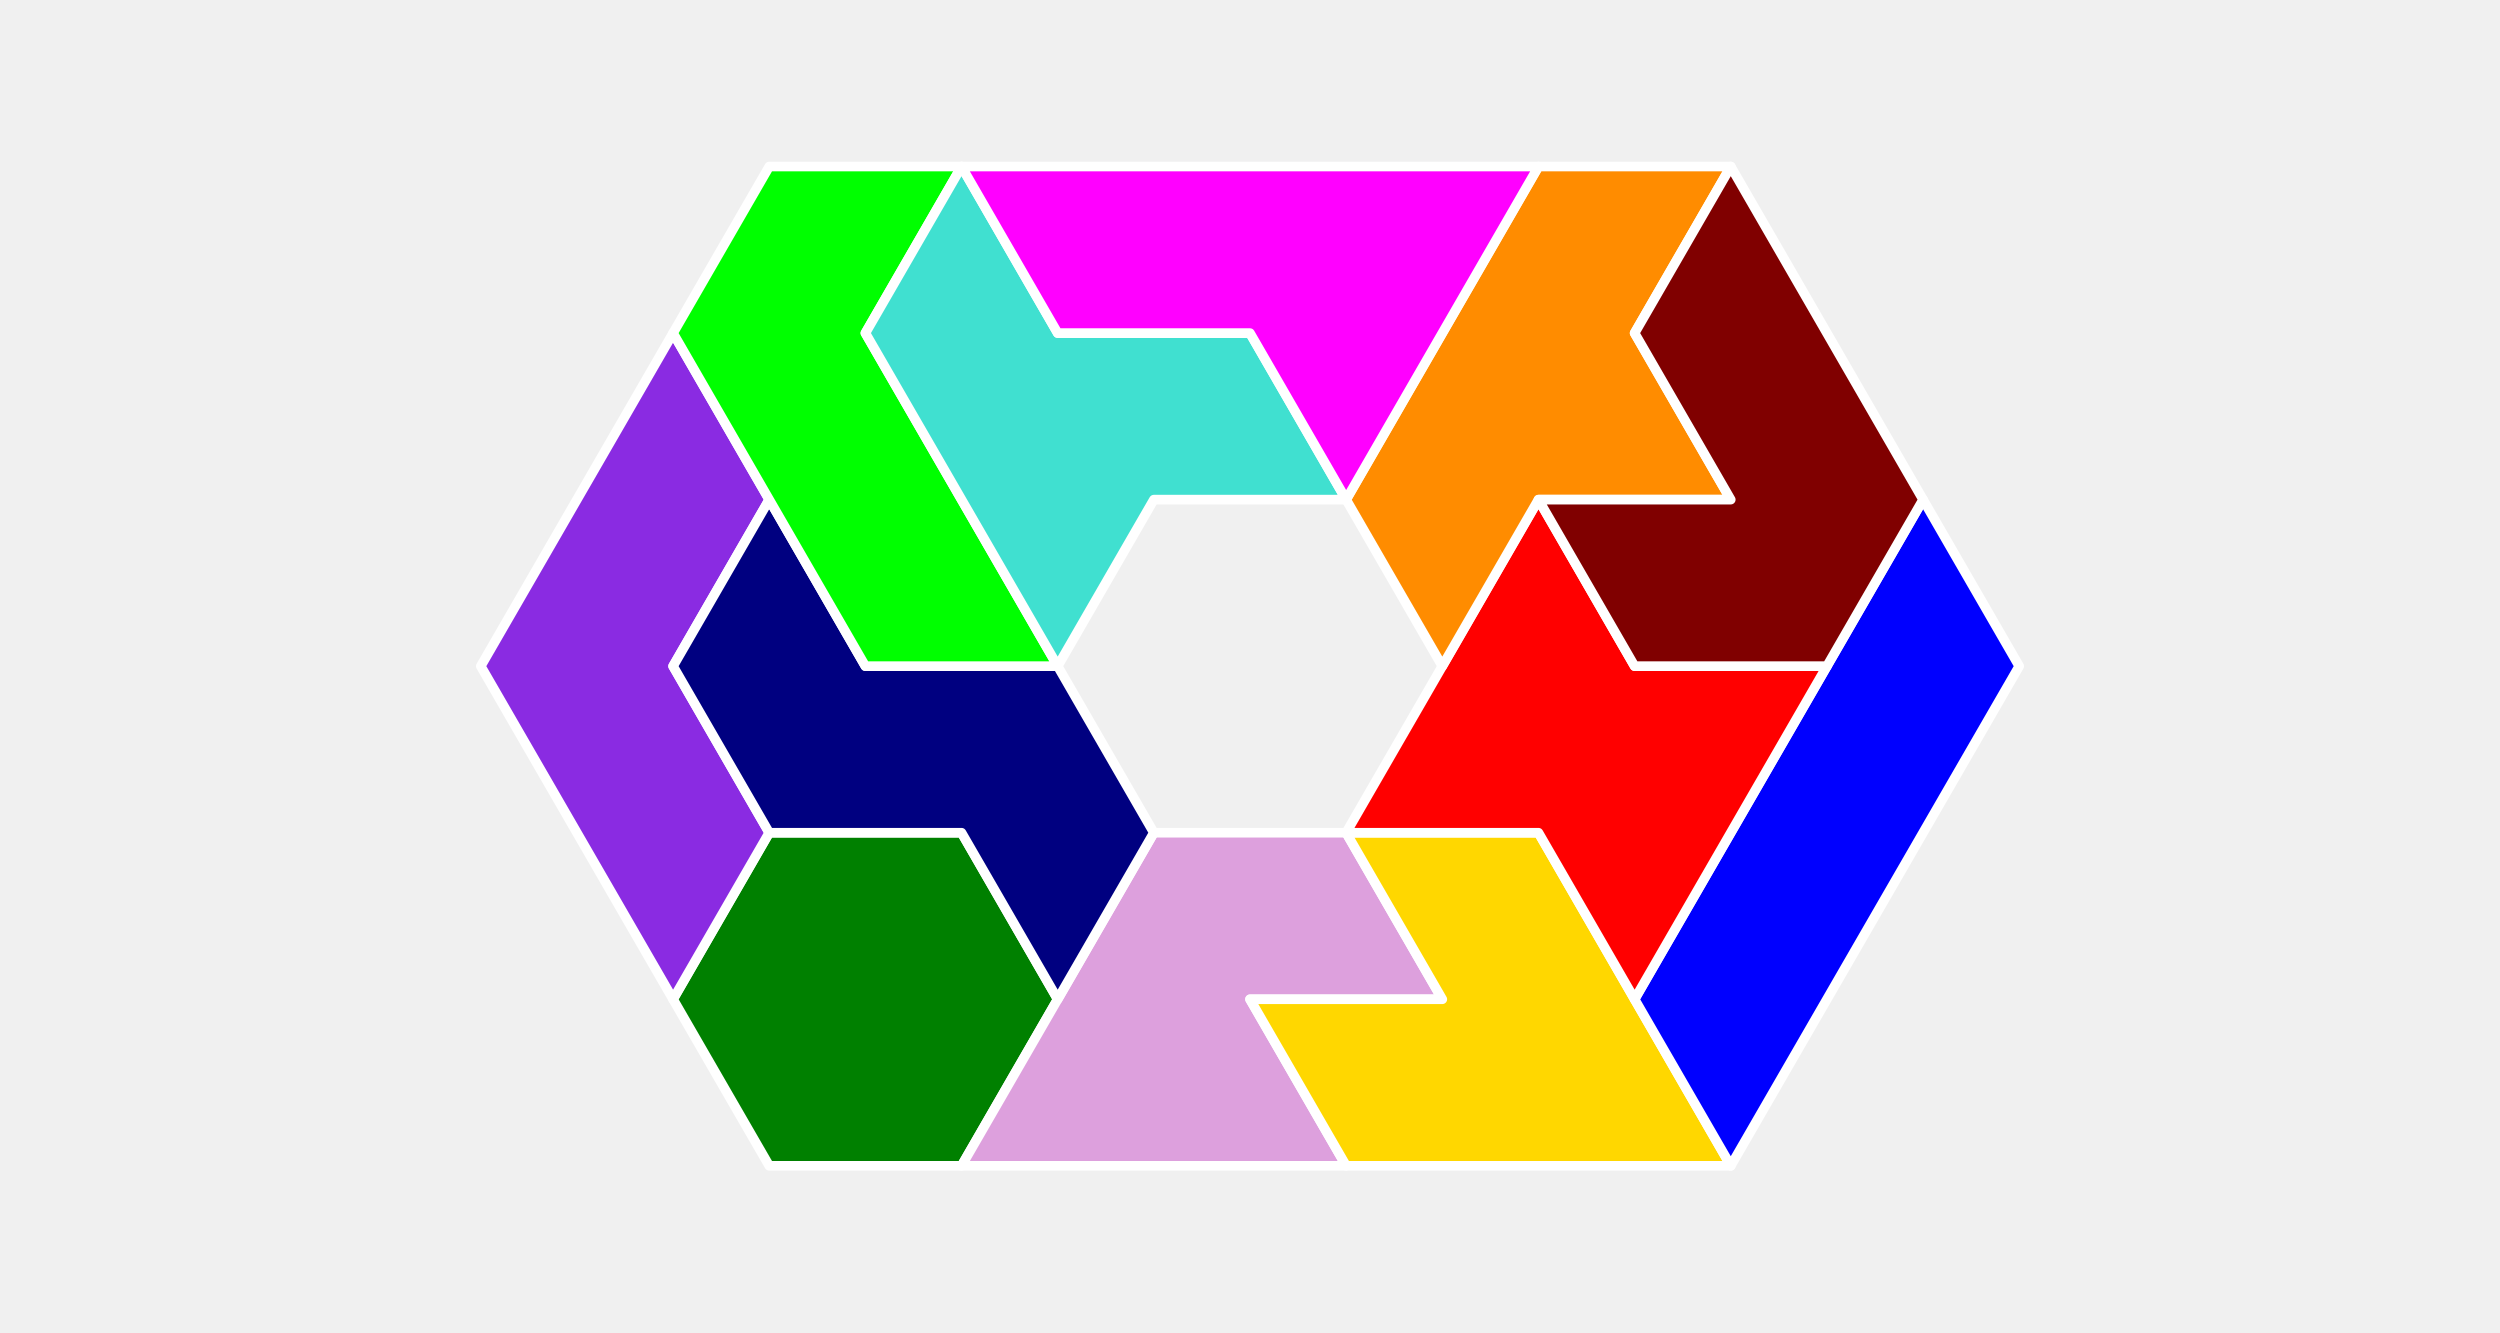
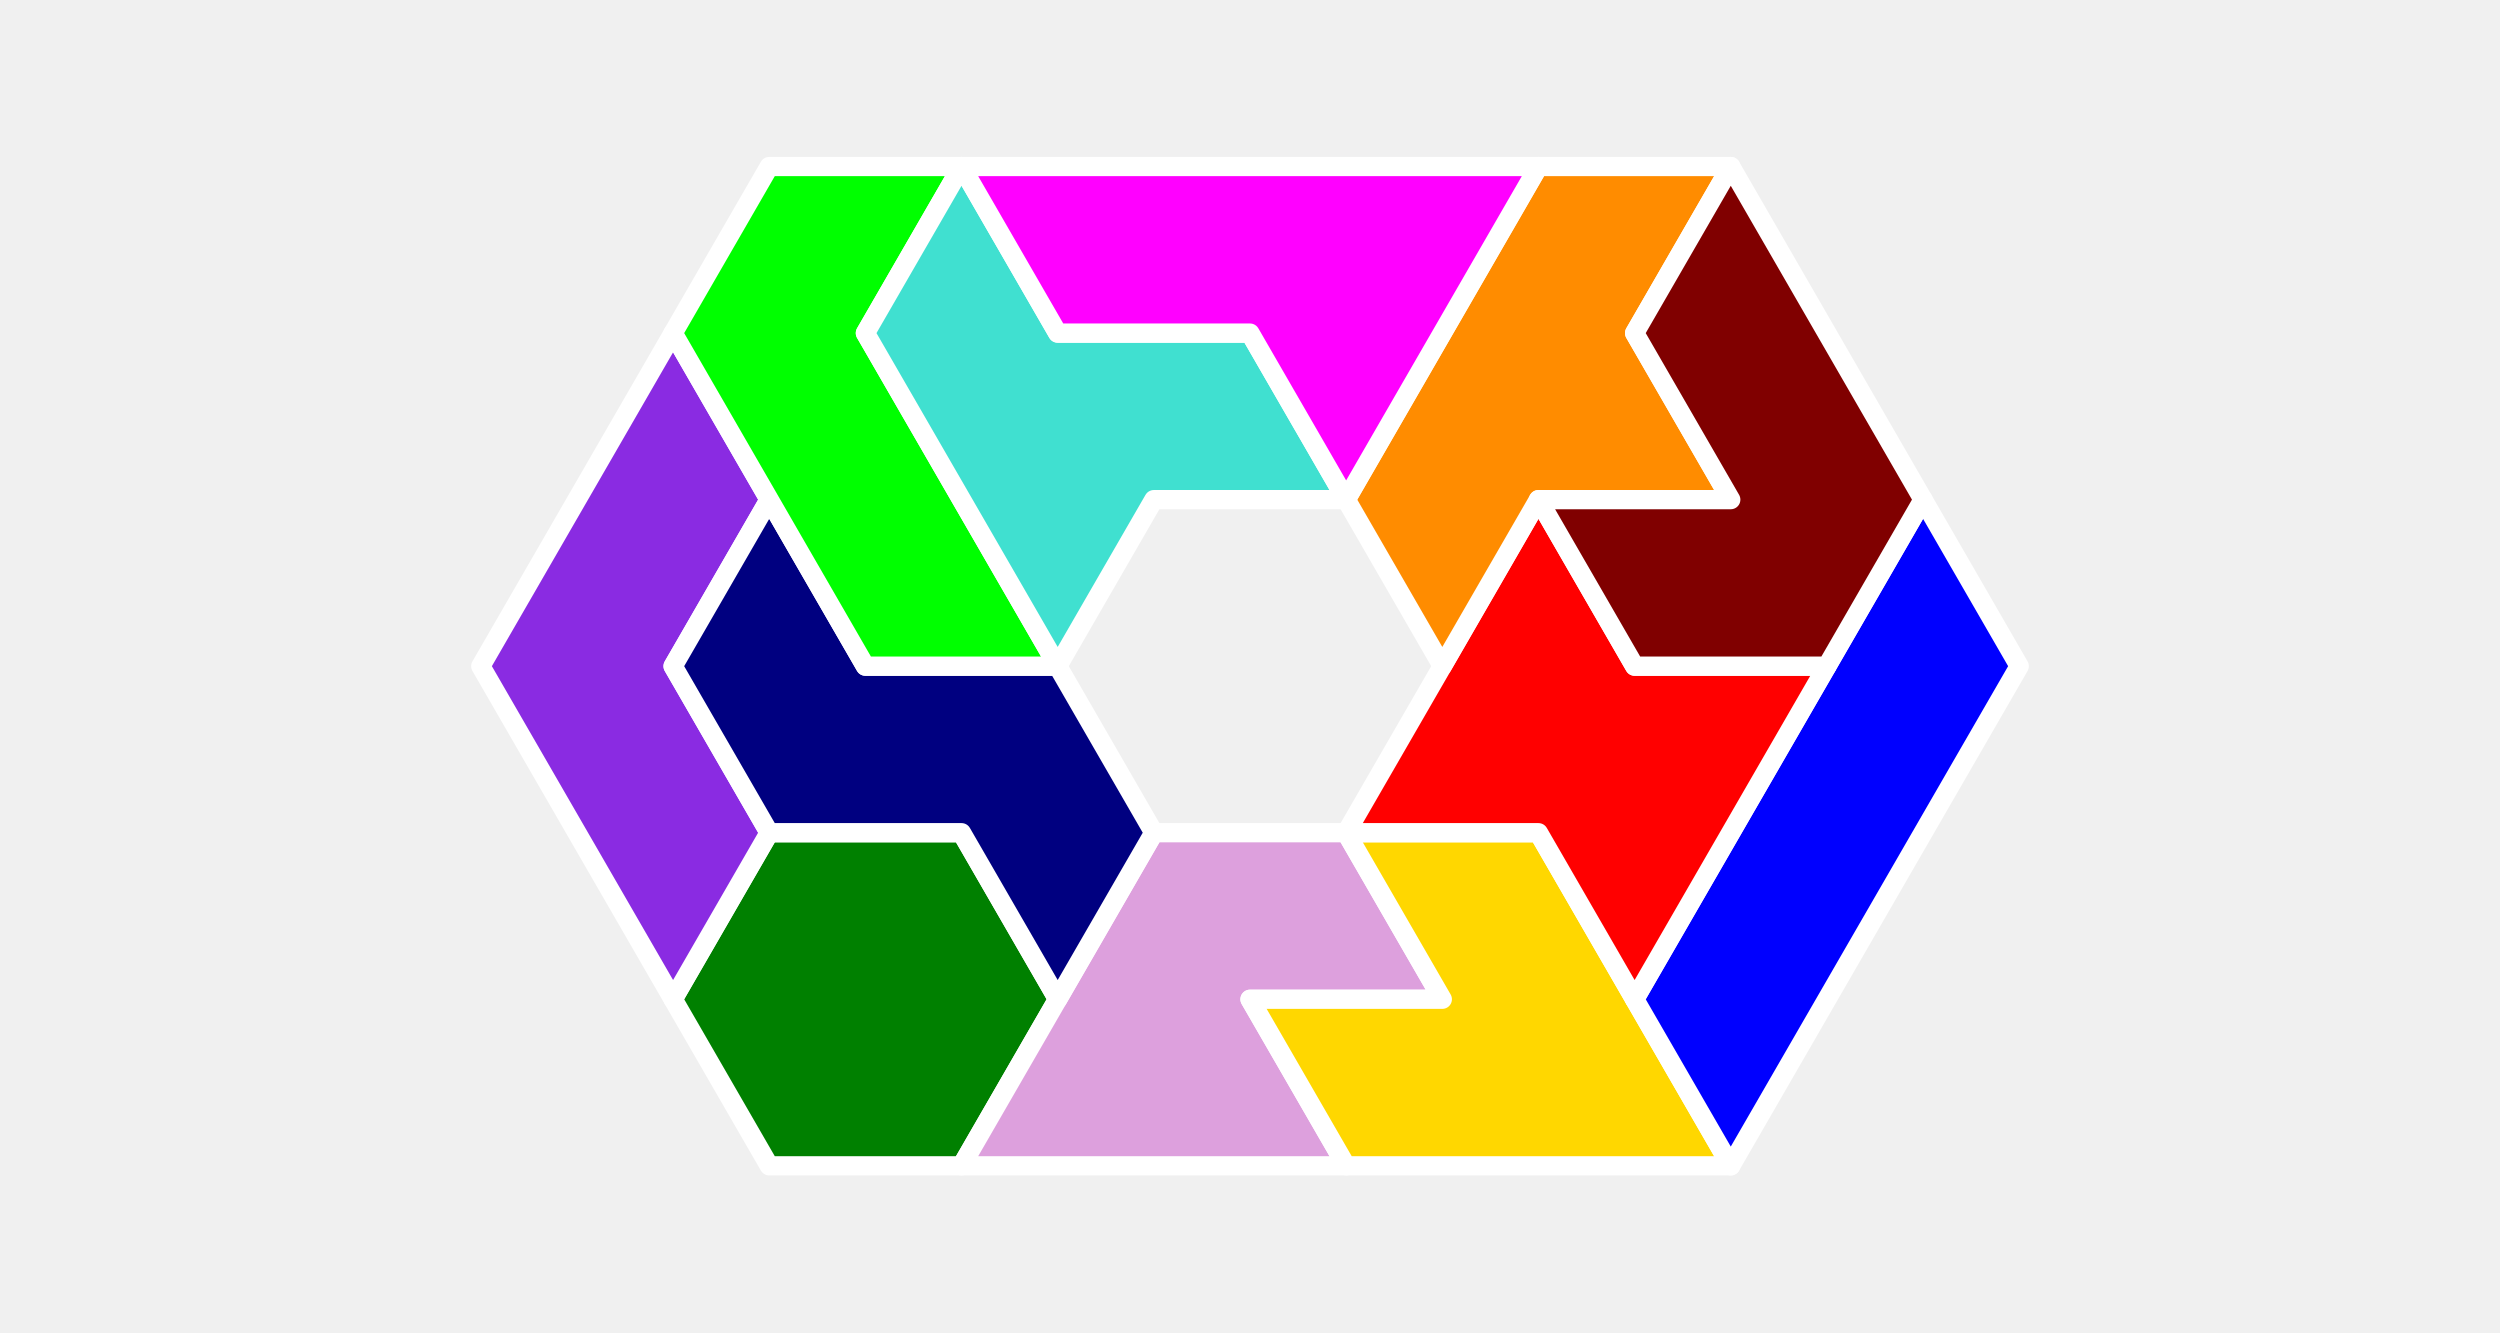
<svg xmlns="http://www.w3.org/2000/svg" width="130.0" height="69.282" viewBox="0 0 130.0 69.282">
  <g>
-     <polygon fill="green" stroke="white" stroke-width="0.5" stroke-linejoin="round" points="35.000,51.962 40.000,60.622 50.000,60.622 55.000,51.962 50.000,43.301 40.000,43.301">
+     <polygon fill="green" stroke="white" stroke-width="1" stroke-linejoin="round" points="35.000,51.962 40.000,60.622 50.000,60.622 55.000,51.962 50.000,43.301 40.000,43.301">
</polygon>
-     <polygon fill="plum" stroke="white" stroke-width="0.5" stroke-linejoin="round" points="50.000,60.622 70.000,60.622 65.000,51.962 75.000,51.962 70.000,43.301 60.000,43.301">
+     <polygon fill="plum" stroke="white" stroke-width="1" stroke-linejoin="round" points="50.000,60.622 70.000,60.622 65.000,51.962 75.000,51.962 70.000,43.301 60.000,43.301">
</polygon>
-     <polygon fill="gold" stroke="white" stroke-width="0.5" stroke-linejoin="round" points="65.000,51.962 70.000,60.622 90.000,60.622 80.000,43.301 70.000,43.301 75.000,51.962">
+     <polygon fill="gold" stroke="white" stroke-width="1" stroke-linejoin="round" points="65.000,51.962 70.000,60.622 90.000,60.622 80.000,43.301 70.000,43.301 75.000,51.962">
</polygon>
-     <polygon fill="blue" stroke="white" stroke-width="0.5" stroke-linejoin="round" points="85.000,51.962 90.000,60.622 105.000,34.641 100.000,25.981">
+     <polygon fill="blue" stroke="white" stroke-width="1" stroke-linejoin="round" points="85.000,51.962 90.000,60.622 105.000,34.641 100.000,25.981">
</polygon>
-     <polygon fill="blueviolet" stroke="white" stroke-width="0.5" stroke-linejoin="round" points="30.000,43.301 35.000,51.962 40.000,43.301 35.000,34.641 40.000,25.981 35.000,17.321 25.000,34.641">
+     <polygon fill="blueviolet" stroke="white" stroke-width="1" stroke-linejoin="round" points="30.000,43.301 35.000,51.962 40.000,43.301 35.000,34.641 40.000,25.981 35.000,17.321 25.000,34.641">
</polygon>
-     <polygon fill="navy" stroke="white" stroke-width="0.5" stroke-linejoin="round" points="50.000,43.301 55.000,51.962 60.000,43.301 55.000,34.641 45.000,34.641 40.000,25.981 35.000,34.641 40.000,43.301">
+     <polygon fill="navy" stroke="white" stroke-width="1" stroke-linejoin="round" points="50.000,43.301 55.000,51.962 60.000,43.301 55.000,34.641 45.000,34.641 40.000,25.981 35.000,34.641 40.000,43.301">
</polygon>
-     <polygon fill="red" stroke="white" stroke-width="0.5" stroke-linejoin="round" points="80.000,43.301 85.000,51.962 95.000,34.641 85.000,34.641 80.000,25.981 70.000,43.301">
+     <polygon fill="red" stroke="white" stroke-width="1" stroke-linejoin="round" points="80.000,43.301 85.000,51.962 95.000,34.641 85.000,34.641 80.000,25.981 70.000,43.301">
</polygon>
-     <polygon fill="lime" stroke="white" stroke-width="0.5" stroke-linejoin="round" points="40.000,25.981 45.000,34.641 55.000,34.641 45.000,17.321 50.000,8.660 40.000,8.660 35.000,17.321">
+     <polygon fill="lime" stroke="white" stroke-width="1" stroke-linejoin="round" points="40.000,25.981 45.000,34.641 55.000,34.641 45.000,17.321 50.000,8.660 40.000,8.660 35.000,17.321">
</polygon>
-     <polygon fill="turquoise" stroke="white" stroke-width="0.5" stroke-linejoin="round" points="50.000,25.981 55.000,34.641 60.000,25.981 70.000,25.981 65.000,17.321 55.000,17.321 50.000,8.660 45.000,17.321">
+     <polygon fill="turquoise" stroke="white" stroke-width="1" stroke-linejoin="round" points="50.000,25.981 55.000,34.641 60.000,25.981 70.000,25.981 65.000,17.321 55.000,17.321 50.000,8.660 45.000,17.321">
</polygon>
-     <polygon fill="darkorange" stroke="white" stroke-width="0.5" stroke-linejoin="round" points="70.000,25.981 75.000,34.641 80.000,25.981 90.000,25.981 85.000,17.321 90.000,8.660 80.000,8.660">
+     <polygon fill="darkorange" stroke="white" stroke-width="1" stroke-linejoin="round" points="70.000,25.981 75.000,34.641 80.000,25.981 90.000,25.981 85.000,17.321 90.000,8.660 80.000,8.660">
</polygon>
-     <polygon fill="maroon" stroke="white" stroke-width="0.5" stroke-linejoin="round" points="80.000,25.981 85.000,34.641 95.000,34.641 100.000,25.981 90.000,8.660 85.000,17.321 90.000,25.981">
+     <polygon fill="maroon" stroke="white" stroke-width="1" stroke-linejoin="round" points="80.000,25.981 85.000,34.641 95.000,34.641 100.000,25.981 90.000,8.660 85.000,17.321 90.000,25.981">
</polygon>
-     <polygon fill="magenta" stroke="white" stroke-width="0.5" stroke-linejoin="round" points="65.000,17.321 70.000,25.981 80.000,8.660 50.000,8.660 55.000,17.321">
+     <polygon fill="magenta" stroke="white" stroke-width="1" stroke-linejoin="round" points="65.000,17.321 70.000,25.981 80.000,8.660 50.000,8.660 55.000,17.321">
</polygon>
  </g>
</svg>
